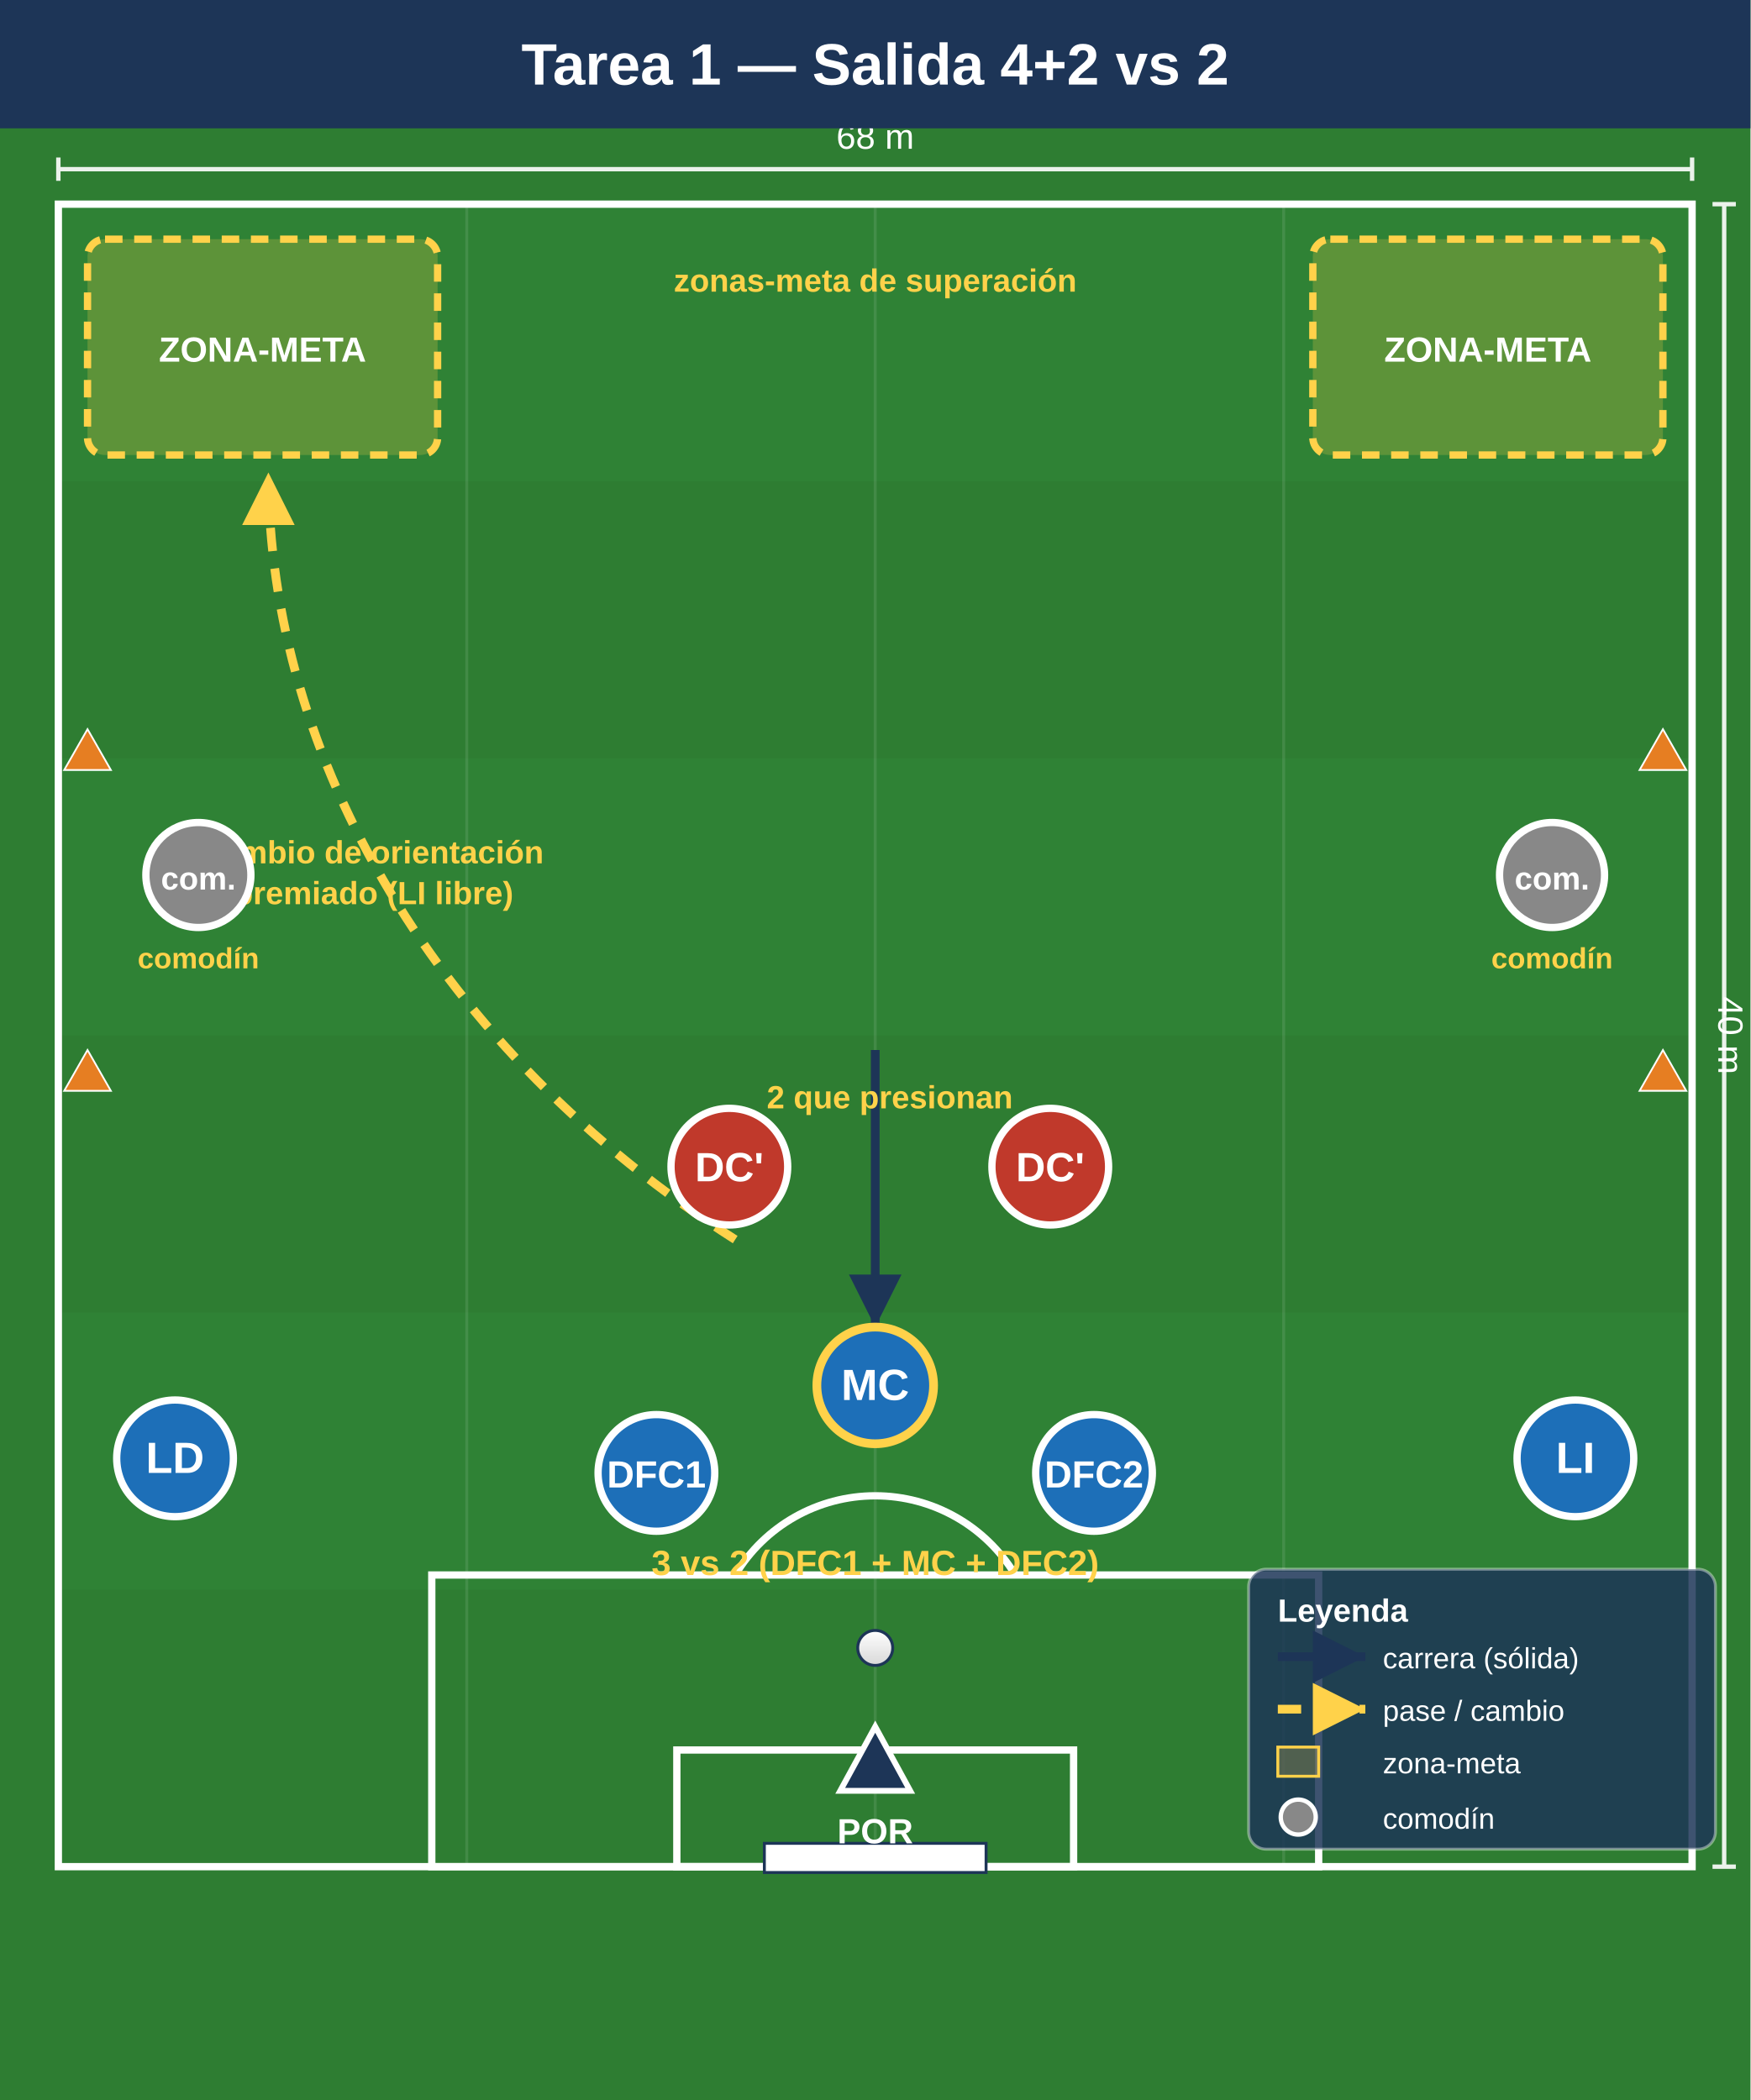
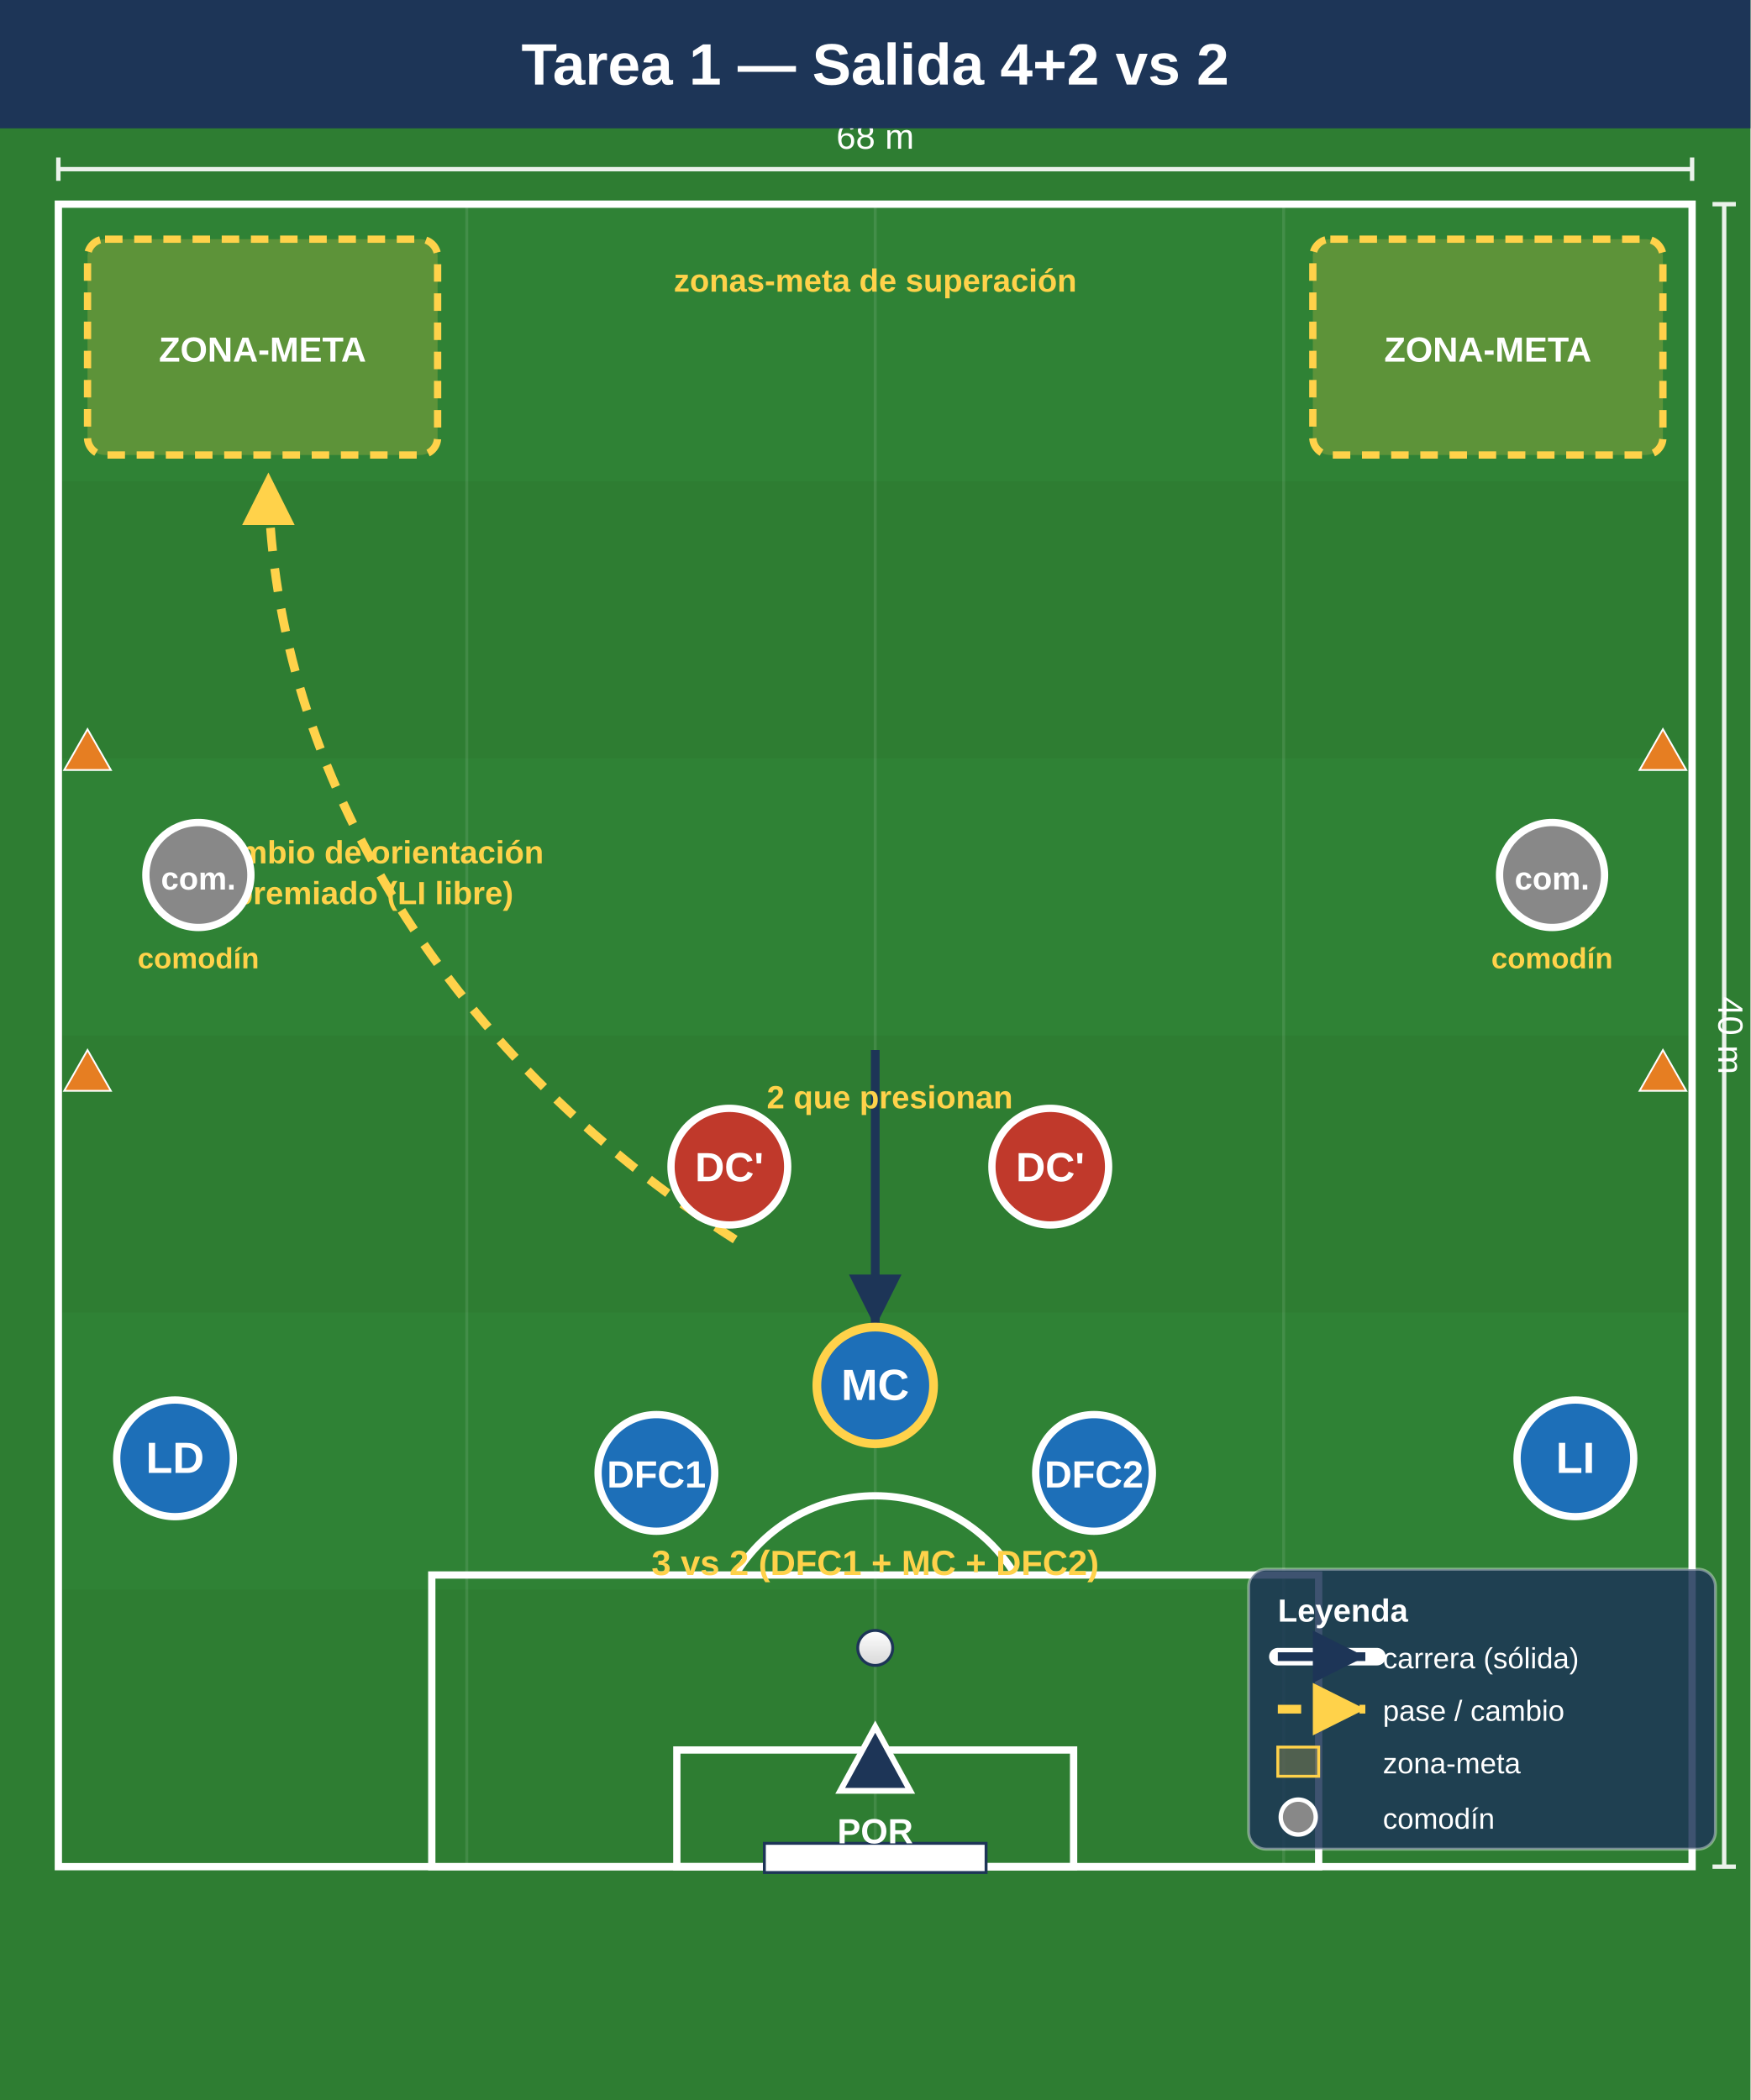
<svg xmlns="http://www.w3.org/2000/svg" viewBox="0 0 600 720" font-family="'Segoe UI', Arial, sans-serif">
  <defs>
    <marker id="arrow" markerWidth="9" markerHeight="9" refX="6" refY="3" orient="auto" markerUnits="strokeWidth">
      <path d="M0,0 L6,3 L0,6 Z" fill="#1d3557" />
    </marker>
    <marker id="arrowY" markerWidth="9" markerHeight="9" refX="6" refY="3" orient="auto" markerUnits="strokeWidth">
      <path d="M0,0 L6,3 L0,6 Z" fill="#ffd24a" />
    </marker>
    <linearGradient id="ball" x1="0" y1="0" x2="0" y2="1">
      <stop offset="0%" stop-color="#ffffff" />
      <stop offset="100%" stop-color="#d8d8d8" />
    </linearGradient>
  </defs>
  <rect x="0" y="0" width="600" height="720" fill="#2e7d32" />
  <g fill="#2f8235">
    <rect x="20" y="70" width="560" height="95" />
    <rect x="20" y="260" width="560" height="95" />
    <rect x="20" y="450" width="560" height="95" />
  </g>
  <g stroke="#ffffff" stroke-opacity="0.10" stroke-width="1">
    <line x1="160" y1="70" x2="160" y2="640" />
    <line x1="300" y1="70" x2="300" y2="640" />
    <line x1="440" y1="70" x2="440" y2="640" />
  </g>
  <g fill="none" stroke="#ffffff" stroke-width="2.5">
    <rect x="20" y="70" width="560" height="570" />
    <rect x="148" y="540" width="304" height="100" />
    <rect x="232" y="600" width="136" height="40" />
  </g>
  <path d="M252,540 A56,56 0 0 1 348,540" fill="none" stroke="#ffffff" stroke-width="2.5" />
  <rect x="262" y="632" width="76" height="10" fill="#ffffff" stroke="#1d3557" stroke-width="1" />
  <g>
    <rect x="30" y="82" width="120" height="74" fill="#ffd24a" fill-opacity="0.22" stroke="#ffd24a" stroke-width="2.5" stroke-dasharray="6 4" rx="6" />
    <text x="90" y="124" fill="#ffffff" font-size="12" font-weight="700" text-anchor="middle">ZONA-META</text>
    <rect x="450" y="82" width="120" height="74" fill="#ffd24a" fill-opacity="0.22" stroke="#ffd24a" stroke-width="2.5" stroke-dasharray="6 4" rx="6" />
    <text x="510" y="124" fill="#ffffff" font-size="12" font-weight="700" text-anchor="middle">ZONA-META</text>
  </g>
  <text x="300" y="100" fill="#ffd24a" font-size="11" font-weight="700" text-anchor="middle">zonas-meta de superación</text>
  <g stroke="#ffffff" stroke-width="1.5" fill="none" opacity="0.9">
    <line x1="20" y1="58" x2="580" y2="58" />
    <line x1="20" y1="54" x2="20" y2="62" />
    <line x1="580" y1="54" x2="580" y2="62" />
    <line x1="591" y1="70" x2="591" y2="640" />
    <line x1="587" y1="70" x2="595" y2="70" />
    <line x1="587" y1="640" x2="595" y2="640" />
  </g>
  <text x="300" y="51" fill="#ffffff" font-size="12" text-anchor="middle">68 m</text>
  <text x="589" y="355" fill="#ffffff" font-size="12" text-anchor="middle" transform="rotate(90 589 355)">40 m</text>
  <rect x="0" y="0" width="600" height="44" fill="#1d3557" />
  <text x="300" y="29" fill="#ffffff" font-size="20" font-weight="700" text-anchor="middle">Tarea 1 — Salida 4+2 vs 2</text>
  <g fill="#e67e22" stroke="#ffffff" stroke-width="0.6">
    <polygon points="30,360 38,374 22,374" />
    <polygon points="570,360 578,374 562,374" />
    <polygon points="30,250 38,264 22,264" />
    <polygon points="570,250 578,264 562,264" />
  </g>
  <path d="M252,425 C150,360 92,260 92,162" fill="none" stroke="#ffd24a" stroke-width="3" stroke-dasharray="8 6" marker-end="url(#arrowY)" />
  <text x="128" y="296" fill="#ffd24a" font-size="11" font-weight="700" text-anchor="middle">cambio de orientación</text>
  <text x="128" y="310" fill="#ffd24a" font-size="11" font-weight="700" text-anchor="middle">premiado (LI libre)</text>
  <path d="M300,360 L300,455" fill="none" stroke="#1d3557" stroke-width="3" marker-end="url(#arrow)" />
  <g font-size="14" font-weight="700" text-anchor="middle">
    <circle cx="68" cy="300" r="18" fill="#888" stroke="#ffffff" stroke-width="2.5" />
    <text x="68" y="305" fill="#fff" font-size="11">com.</text>
    <circle cx="532" cy="300" r="18" fill="#888" stroke="#ffffff" stroke-width="2.5" />
    <text x="532" y="305" fill="#fff" font-size="11">com.</text>
  </g>
  <text x="68" y="332" fill="#ffd24a" font-size="10" font-weight="700" text-anchor="middle">comodín</text>
  <text x="532" y="332" fill="#ffd24a" font-size="10" font-weight="700" text-anchor="middle">comodín</text>
  <g font-size="14" font-weight="700" text-anchor="middle">
    <circle cx="250" cy="400" r="20" fill="#c0392b" stroke="#ffffff" stroke-width="2.5" />
    <text x="250" y="405" fill="#fff">DC'</text>
    <circle cx="360" cy="400" r="20" fill="#c0392b" stroke="#ffffff" stroke-width="2.5" />
    <text x="360" y="405" fill="#fff">DC'</text>
  </g>
  <text x="305" y="380" fill="#ffd24a" font-size="11" font-weight="700" text-anchor="middle">2 que presionan</text>
  <g font-size="15" font-weight="700" text-anchor="middle">
    <polygon points="300,592 312,614 288,614" fill="#1d3557" stroke="#ffffff" stroke-width="2" />
    <text x="300" y="632" fill="#ffffff" font-size="12">POR</text>
    <circle cx="60" cy="500" r="20" fill="#1d6fb8" stroke="#ffffff" stroke-width="2.5" />
    <text x="60" y="505" fill="#fff">LD</text>
    <circle cx="540" cy="500" r="20" fill="#1d6fb8" stroke="#ffffff" stroke-width="2.5" />
    <text x="540" y="505" fill="#fff">LI</text>
    <circle cx="225" cy="505" r="20" fill="#1d6fb8" stroke="#ffffff" stroke-width="2.5" />
    <text x="225" y="510" fill="#fff" font-size="13">DFC1</text>
    <circle cx="375" cy="505" r="20" fill="#1d6fb8" stroke="#ffffff" stroke-width="2.5" />
    <text x="375" y="510" fill="#fff" font-size="13">DFC2</text>
    <circle cx="300" cy="475" r="20" fill="#1d6fb8" stroke="#ffd24a" stroke-width="3" />
    <text x="300" y="480" fill="#fff">MC</text>
  </g>
  <text x="300" y="540" fill="#ffd24a" font-size="12" font-weight="700" text-anchor="middle">3 vs 2  (DFC1 + MC + DFC2)</text>
  <circle cx="300" cy="565" r="6" fill="url(#ball)" stroke="#1d3557" stroke-width="1" />
  <g>
    <rect x="428" y="538" width="160" height="96" rx="6" fill="#1d3557" fill-opacity="0.85" stroke="#ffffff" stroke-opacity="0.4" />
    <text x="438" y="556" fill="#ffffff" font-size="11" font-weight="700">Leyenda</text>
+     <line x1="438" y1="568" x2="472" y2="568" stroke="#ffffff" stroke-width="6" stroke-linecap="round" />
    <line x1="438" y1="568" x2="468" y2="568" stroke="#1d3557" stroke-width="3" marker-end="url(#arrow)" />
    <text x="474" y="572" fill="#ffffff" font-size="10">carrera (sólida)</text>
    <line x1="438" y1="586" x2="468" y2="586" stroke="#ffd24a" stroke-width="3" stroke-dasharray="8 6" marker-end="url(#arrowY)" />
    <text x="474" y="590" fill="#ffffff" font-size="10">pase / cambio</text>
    <rect x="438" y="599" width="14" height="10" fill="#ffd24a" fill-opacity="0.22" stroke="#ffd24a" stroke-width="1" />
    <text x="474" y="608" fill="#ffffff" font-size="10">zona-meta</text>
    <circle cx="445" cy="623" r="6" fill="#888" stroke="#ffffff" stroke-width="1.5" />
    <text x="474" y="627" fill="#ffffff" font-size="10">comodín</text>
  </g>
</svg>
